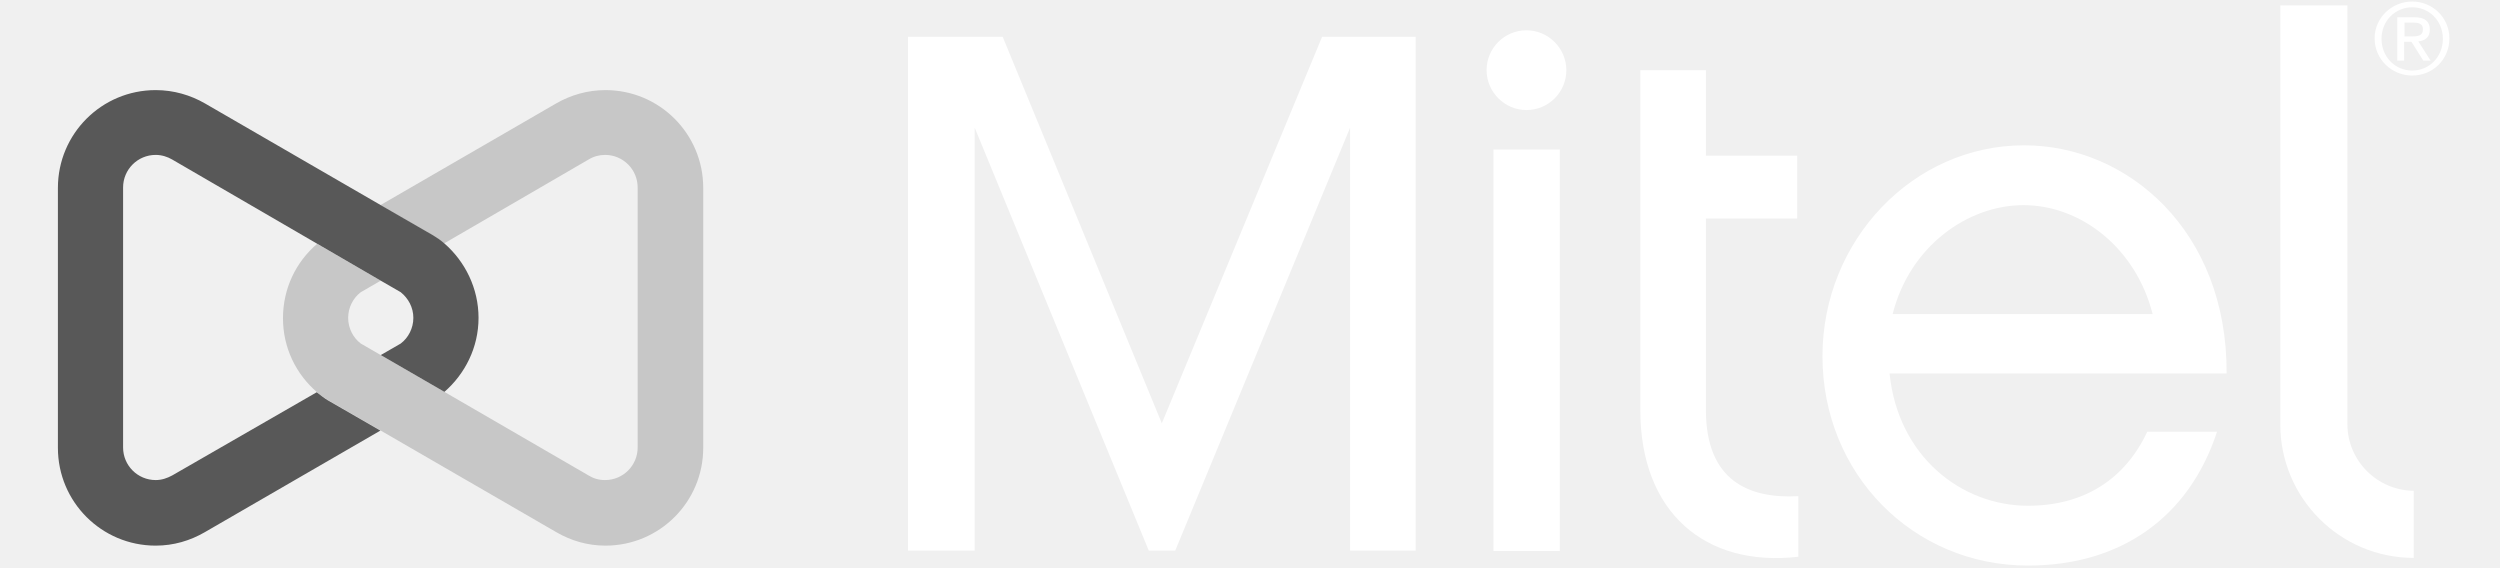
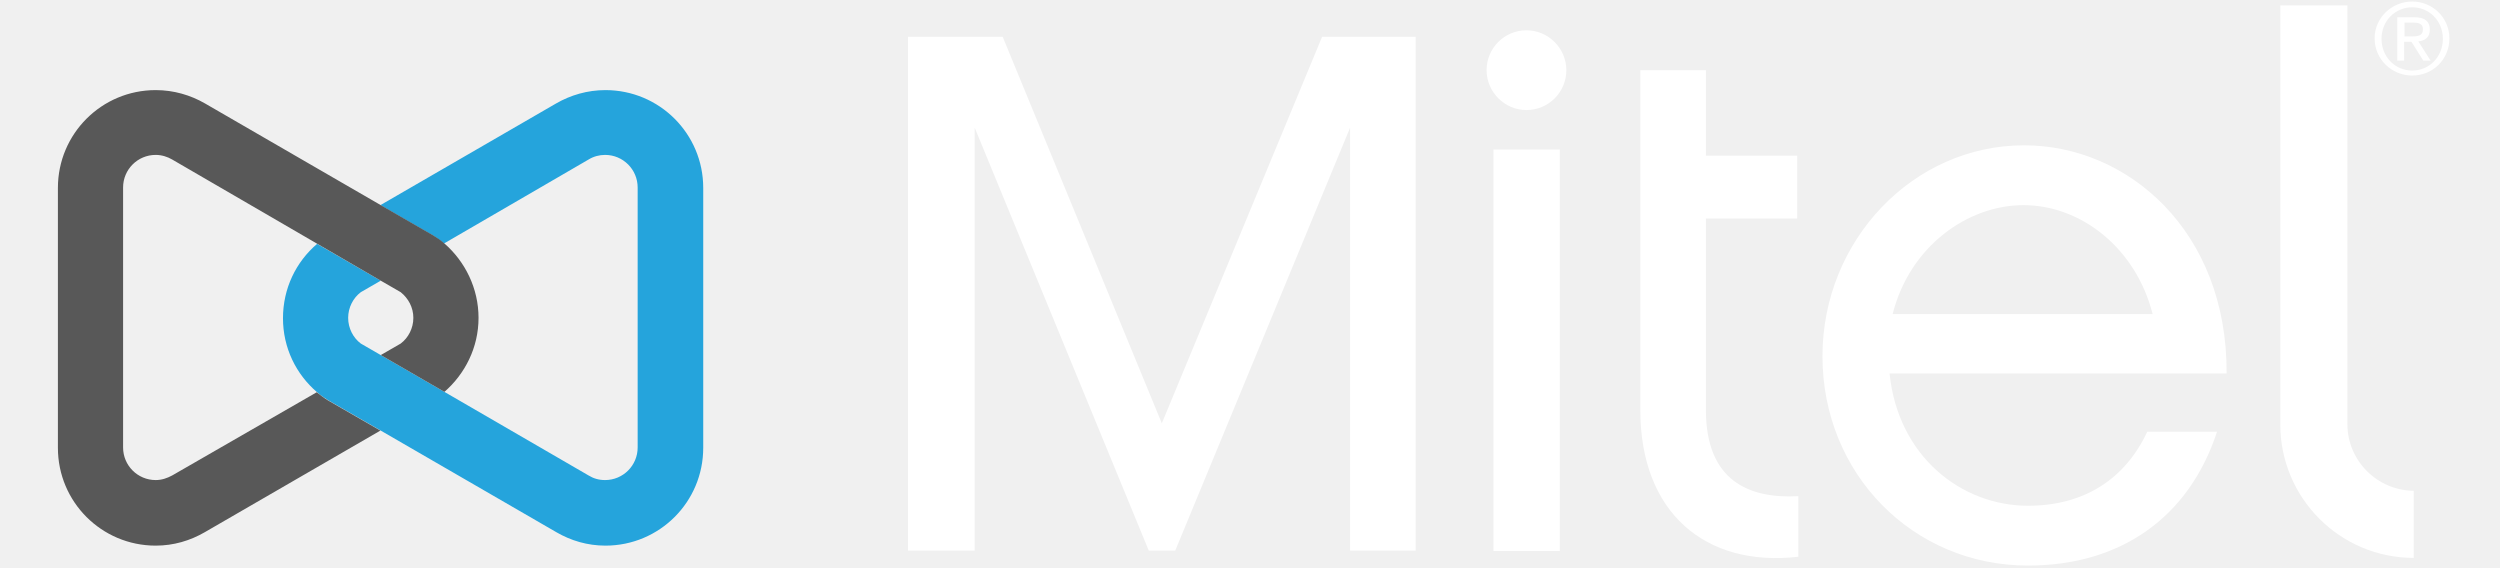
<svg xmlns="http://www.w3.org/2000/svg" width="652" height="148" viewBox="0 0 652 148" fill="none">
-   <path d="M115.901 102.2L99.301 92.6L94.101 89.6C92.101 88.1 90.801 85.6 90.801 82.9C90.801 80.2 92.101 77.7 94.101 76.2L99.301 73.2L82.701 63.6C77.201 68.3 73.801 75.2 73.801 83C73.801 90.7 77.201 97.6 82.701 102.3C83.601 103.1 84.601 103.8 85.601 104.4L99.301 112.3L145.101 138.8C148.901 141 153.201 142.3 157.901 142.3C172.001 142.3 183.401 130.9 183.401 116.8V49C183.401 34.9 172.001 23.5 157.901 23.5C153.201 23.5 148.801 24.8 145.001 27L99.201 53.5L112.901 61.4C113.901 62 114.901 62.8 115.801 63.5L153.501 41.6C154.801 40.8 156.301 40.4 157.801 40.4C162.501 40.4 166.301 44.2 166.301 48.9V116.7C166.301 121.4 162.501 125.2 157.801 125.2C156.201 125.2 154.801 124.8 153.501 124L115.901 102.2Z" fill="#C7C7C7" />
+   <path d="M115.901 102.2L99.301 92.6L94.101 89.6C92.101 88.1 90.801 85.6 90.801 82.9C90.801 80.2 92.101 77.7 94.101 76.2L99.301 73.2L82.701 63.6C77.201 68.3 73.801 75.2 73.801 83C73.801 90.7 77.201 97.6 82.701 102.3C83.601 103.1 84.601 103.8 85.601 104.4L99.301 112.3L145.101 138.8C148.901 141 153.201 142.3 157.901 142.3C172.001 142.3 183.401 130.9 183.401 116.8V49C183.401 34.9 172.001 23.5 157.901 23.5C153.201 23.5 148.801 24.8 145.001 27L99.201 53.5L112.901 61.4C113.901 62 114.901 62.8 115.801 63.5L153.501 41.6C154.801 40.8 156.301 40.4 157.801 40.4C162.501 40.4 166.301 44.2 166.301 48.9V116.7C166.301 121.4 162.501 125.2 157.801 125.2C156.201 125.2 154.801 124.8 153.501 124L115.901 102.2Z" fill="#25a4dc" />
  <path d="M444.901 106.901V57.001H468.701V40.601H444.901V18.301H427.801V107.001C427.801 133.601 444.701 148.001 469.001 145.201V129.401C456.101 130.101 444.901 125.401 444.901 106.901Z" fill="white" />
  <path d="M398.103 7.9C392.303 7.9 387.703 12.6 387.703 18.3C387.703 24 392.403 28.7 398.103 28.7C403.903 28.7 408.503 24 408.503 18.3C408.503 12.6 403.803 7.9 398.103 7.9Z" fill="white" />
  <path d="M612.203 110.6V1.4H594.703V110.7C594.703 129.9 610.303 145.5 629.503 145.5V128C620.003 127.9 612.203 120.2 612.203 110.6Z" fill="white" />
  <path d="M344.801 9.601L303.001 110.401L261.501 9.601H236.801V143.601H254.201V33.301L299.601 143.601H306.501L352.101 33.301V143.601H369.201V9.601H344.801Z" fill="white" />
  <path d="M99.302 73.2L104.502 76.2C106.502 77.8 107.802 80.2 107.802 82.9C107.802 85.6 106.502 88.1 104.502 89.6L99.302 92.6L115.902 102.2C121.302 97.5 124.802 90.6 124.802 82.9C124.802 75.2 121.302 68.2 115.902 63.5C115.002 62.7 114.002 62 113.002 61.4L99.302 53.5L53.502 27C49.702 24.8 45.302 23.5 40.602 23.5C26.502 23.5 15.102 34.9 15.102 49V116.8C15.102 130.9 26.502 142.3 40.602 142.3C45.302 142.3 49.602 141 53.402 138.8L99.202 112.3L85.502 104.4C84.502 103.8 83.502 103 82.602 102.3L44.902 124C43.602 124.7 42.202 125.2 40.602 125.2C35.902 125.2 32.102 121.4 32.102 116.7V48.9C32.102 44.2 35.902 40.4 40.602 40.4C42.202 40.4 43.702 40.9 44.902 41.6L82.602 63.5L99.302 73.2Z" fill="#585858" />
  <path d="M629.101 0.4C634.401 0.4 638.801 4.6 638.801 10C638.801 15.6 634.401 19.7 629.101 19.7C623.801 19.7 619.301 15.5 619.301 10C619.301 4.6 623.801 0.4 629.101 0.4ZM629.101 18.4C633.601 18.4 637.101 14.8 637.101 10.1C637.101 5.5 633.601 1.9 629.101 1.9C624.601 1.9 621.101 5.5 621.101 10.1C621.101 14.8 624.601 18.4 629.101 18.4ZM625.301 4.5H629.701C632.401 4.5 633.701 5.6 633.701 7.7C633.701 9.8 632.401 10.6 630.701 10.8L633.901 15.8H632.001L628.901 10.9H627.001V15.8H625.201V4.5H625.301ZM627.101 9.5H628.901C630.501 9.5 631.901 9.4 631.901 7.6C631.901 6.1 630.601 5.9 629.401 5.9H627.101V9.5Z" fill="white" />
  <path d="M406.8 39H389.5V143.7H406.8V39Z" fill="white" />
  <path d="M528.901 131.9C511.601 131.9 495.001 119.1 492.801 97.4H580.701C580.901 60.2 554.901 37.9 527.901 37.9C498.901 37.9 475.301 62.7 475.301 92.9C475.301 123.6 498.901 147.5 528.901 147.5C553.101 147.5 570.901 134.9 578.201 112.6H560.001C554.301 124.8 543.701 131.9 528.901 131.9ZM527.701 53.5C542.901 53.5 557.101 64.9 561.401 81.9H493.601C498.101 64.1 513.301 53.5 527.701 53.5Z" fill="white" />
</svg>
